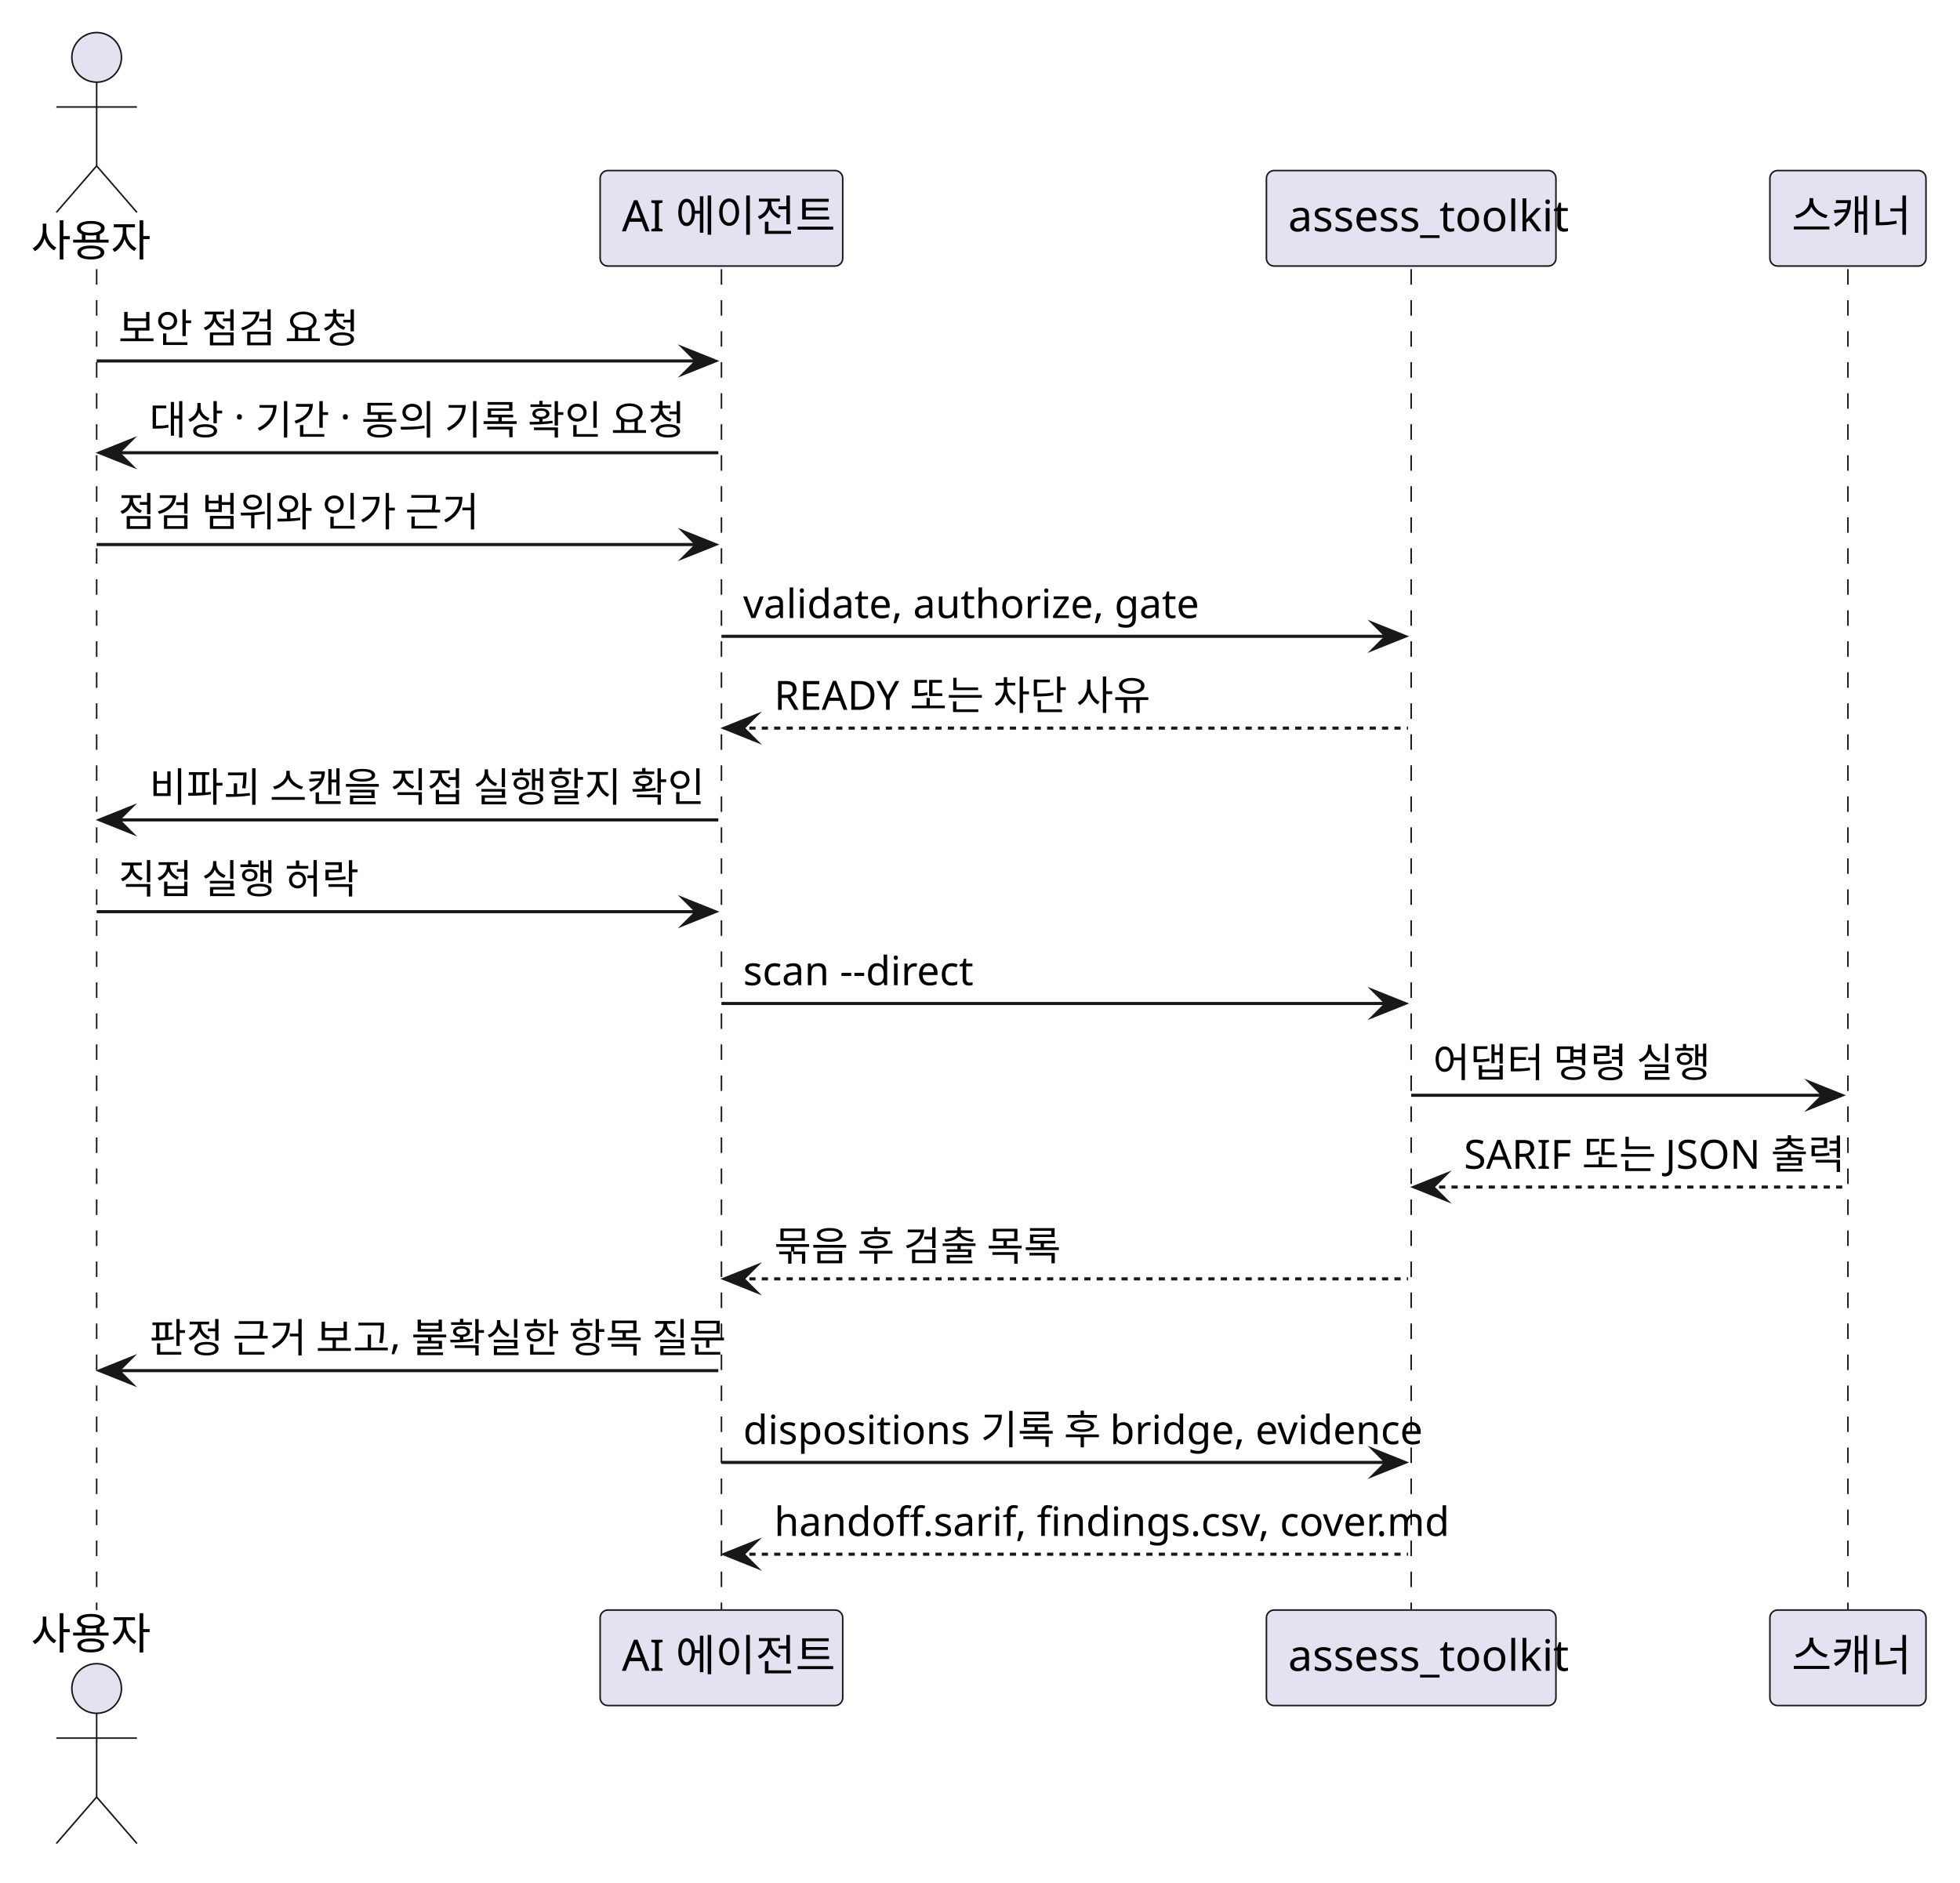
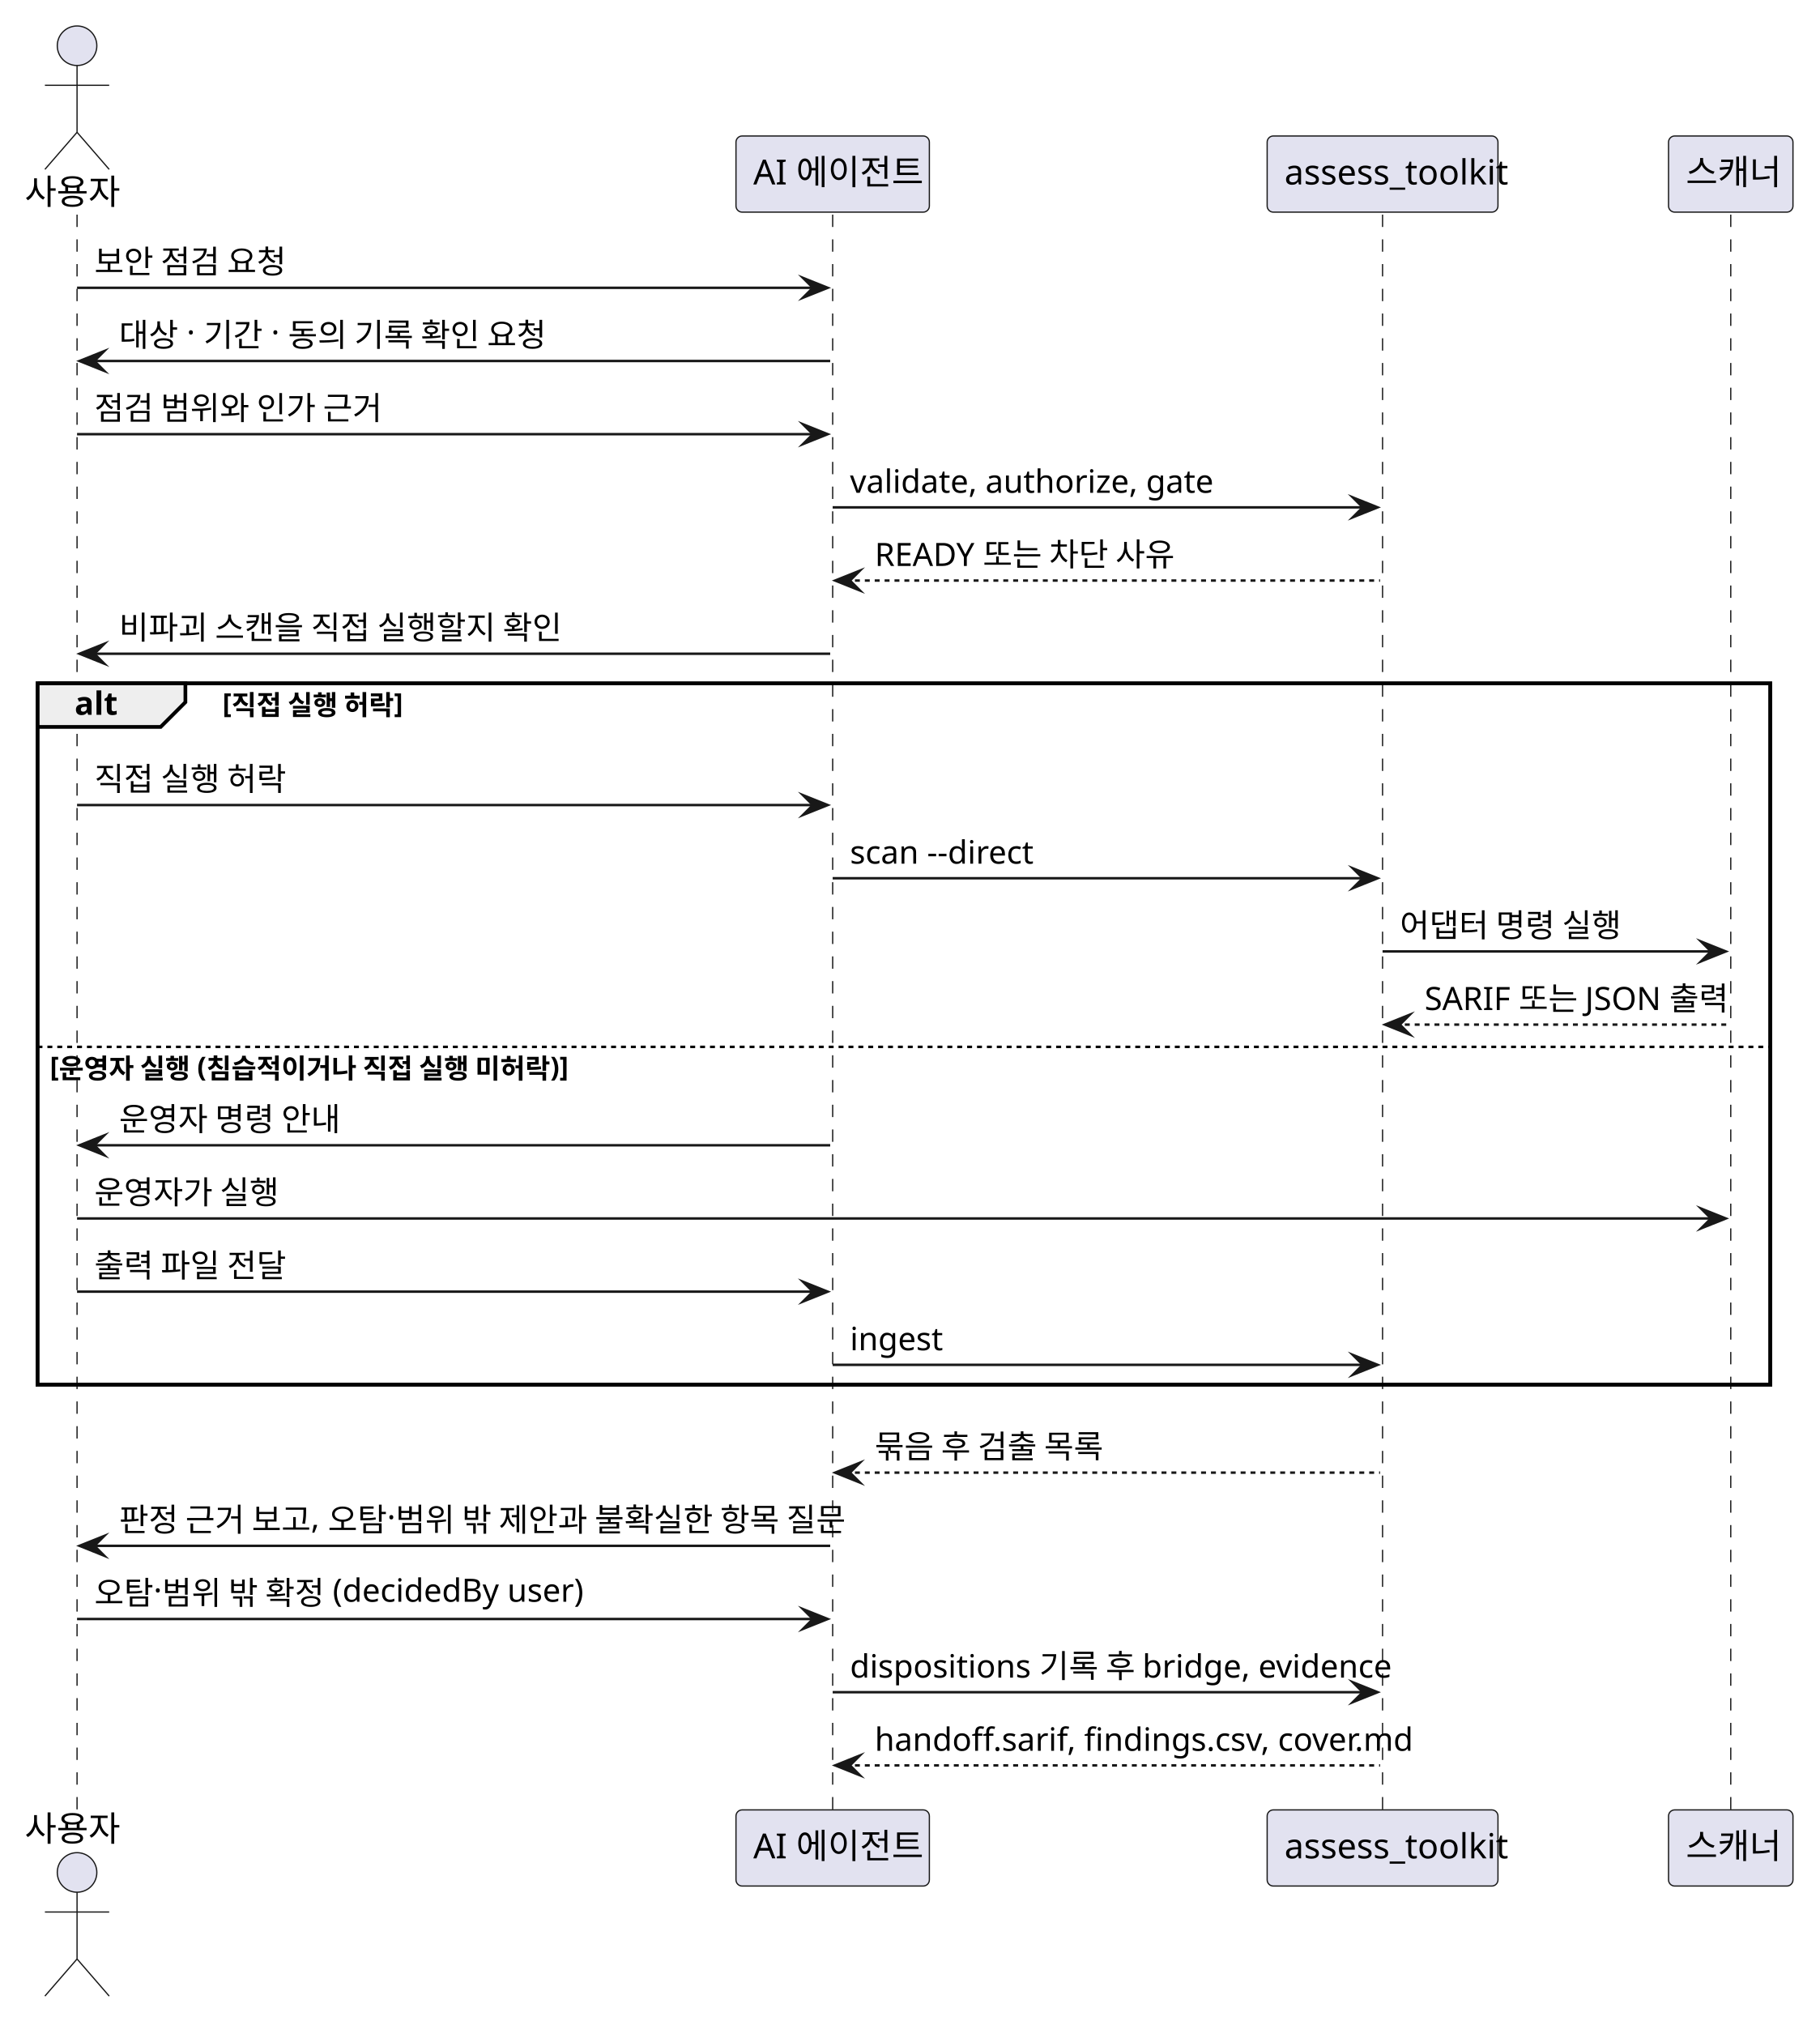
- <svg xmlns="http://www.w3.org/2000/svg" version="1.1" data-diagram-type="SEQUENCE" style="width:632px;height:607px;background:#FFFFFF;" width="632px" height="607px" viewBox="0 0 632 607" zoomAndPan="magnify" preserveAspectRatio="none" contentStyleType="text/css">
+ <svg xmlns="http://www.w3.org/2000/svg" version="1.1" data-diagram-type="SEQUENCE" style="width:736px;height:819px;background:#FFFFFF;" width="736px" height="819px" viewBox="0 0 736 819" zoomAndPan="magnify" preserveAspectRatio="none" contentStyleType="text/css">
  <defs />
  <g font-family="sans-serif" lengthAdjust="spacing">
+     <rect x="15.165" y="276.4" width="700.856" height="283.6" fill="none" style="stroke:#000;stroke-width:1.5;" />
    <g class="participant-lifeline" data-qualified-name="U" data-entity-uid="part1" id="part1-lifeline" data-source-line="5">
      <g>
-         <rect x="27.665" y="86.8" width="8" height="432.4" fill="#000" fill-opacity="0" />
-         <line x1="31.165" y1="86.8" x2="31.165" y2="519.2" style="stroke:#181818;stroke-width:0.5;stroke-dasharray:5,5;" />
+         <rect x="27.665" y="86.8" width="8" height="645.2" fill="#000" fill-opacity="0" />
+         <line x1="31.165" y1="86.8" x2="31.165" y2="732" style="stroke:#181818;stroke-width:0.5;stroke-dasharray:5,5;" />
      </g>
    </g>
    <g class="participant-lifeline" data-qualified-name="A" data-entity-uid="part2" id="part2-lifeline" data-source-line="6">
      <g>
-         <rect x="229.128" y="86.8" width="8" height="432.4" fill="#000" fill-opacity="0" />
-         <line x1="232.628" y1="86.8" x2="232.628" y2="519.2" style="stroke:#181818;stroke-width:0.5;stroke-dasharray:5,5;" />
+         <rect x="333.284" y="86.8" width="8" height="645.2" fill="#000" fill-opacity="0" />
+         <line x1="336.784" y1="86.8" x2="336.784" y2="732" style="stroke:#181818;stroke-width:0.5;stroke-dasharray:5,5;" />
      </g>
    </g>
    <g class="participant-lifeline" data-qualified-name="T" data-entity-uid="part3" id="part3-lifeline" data-source-line="7">
      <g>
-         <rect x="451.534" y="86.8" width="8" height="432.4" fill="#000" fill-opacity="0" />
-         <line x1="455.034" y1="86.8" x2="455.034" y2="519.2" style="stroke:#181818;stroke-width:0.5;stroke-dasharray:5,5;" />
+         <rect x="555.69" y="86.8" width="8" height="645.2" fill="#000" fill-opacity="0" />
+         <line x1="559.19" y1="86.8" x2="559.19" y2="732" style="stroke:#181818;stroke-width:0.5;stroke-dasharray:5,5;" />
      </g>
    </g>
    <g class="participant-lifeline" data-qualified-name="S" data-entity-uid="part4" id="part4-lifeline" data-source-line="8">
      <g>
-         <rect x="592.365" y="86.8" width="8" height="432.4" fill="#000" fill-opacity="0" />
-         <line x1="595.865" y1="86.8" x2="595.865" y2="519.2" style="stroke:#181818;stroke-width:0.5;stroke-dasharray:5,5;" />
+         <rect x="696.521" y="86.8" width="8" height="645.2" fill="#000" fill-opacity="0" />
+         <line x1="700.021" y1="86.8" x2="700.021" y2="732" style="stroke:#181818;stroke-width:0.5;stroke-dasharray:5,5;" />
      </g>
    </g>
    <g class="participant participant-head" data-qualified-name="U" data-entity-uid="part1" id="part1-head" data-source-line="5">
      <text x="10" y="82.6" fill="#000" font-size="14" textLength="36.33" font-family="'Apple SD Gothic Neo'">사용자</text>
      <ellipse cx="31.165" cy="18.5" rx="8" ry="8" fill="#E2E2F0" style="stroke:#181818;stroke-width:0.5;" />
      <path d="M31.165,26.5 L31.165,53.5 M18.165,34.5 L44.165,34.5 M31.165,53.5 L18.165,68.5 M31.165,53.5 L44.165,68.5" style="stroke:#181818;stroke-width:0.5;" fill="none" />
    </g>
    <g class="participant participant-head" data-qualified-name="A" data-entity-uid="part2" id="part2-head" data-source-line="6">
-       <rect x="193.519" y="55" width="78.218" height="30.8" fill="#E2E2F0" style="stroke:#181818;stroke-width:0.5;" rx="2.5" ry="2.5" />
-       <text x="200.519" y="74.6" fill="#000" font-size="14" textLength="64.218" font-family="'Apple SD Gothic Neo'">AI 에이전트</text>
+       <rect x="297.675" y="55" width="78.218" height="30.8" fill="#E2E2F0" style="stroke:#181818;stroke-width:0.5;" rx="2.5" ry="2.5" />
+       <text x="304.675" y="74.6" fill="#000" font-size="14" textLength="64.218" font-family="'Apple SD Gothic Neo'">AI 에이전트</text>
    </g>
    <g class="participant participant-head" data-qualified-name="T" data-entity-uid="part3" id="part3-head" data-source-line="7">
-       <rect x="408.358" y="55" width="93.352" height="30.8" fill="#E2E2F0" style="stroke:#181818;stroke-width:0.5;" rx="2.5" ry="2.5" />
-       <text x="415.358" y="74.6" fill="#000" font-size="14" textLength="79.352" font-family="'Apple SD Gothic Neo'">assess_toolkit</text>
+       <rect x="512.514" y="55" width="93.352" height="30.8" fill="#E2E2F0" style="stroke:#181818;stroke-width:0.5;" rx="2.5" ry="2.5" />
+       <text x="519.514" y="74.6" fill="#000" font-size="14" textLength="79.352" font-family="'Apple SD Gothic Neo'">assess_toolkit</text>
    </g>
    <g class="participant participant-head" data-qualified-name="S" data-entity-uid="part4" id="part4-head" data-source-line="8">
-       <rect x="570.7" y="55" width="50.33" height="30.8" fill="#E2E2F0" style="stroke:#181818;stroke-width:0.5;" rx="2.5" ry="2.5" />
-       <text x="577.7" y="74.6" fill="#000" font-size="14" textLength="36.33" font-family="'Apple SD Gothic Neo'">스캐너</text>
+       <rect x="674.856" y="55" width="50.33" height="30.8" fill="#E2E2F0" style="stroke:#181818;stroke-width:0.5;" rx="2.5" ry="2.5" />
+       <text x="681.856" y="74.6" fill="#000" font-size="14" textLength="36.33" font-family="'Apple SD Gothic Neo'">스캐너</text>
    </g>
    <g class="participant participant-tail" data-qualified-name="U" data-entity-uid="part1" id="part1-tail" data-source-line="5">
-       <text x="10" y="531.8" fill="#000" font-size="14" textLength="36.33" font-family="'Apple SD Gothic Neo'">사용자</text>
-       <ellipse cx="31.165" cy="544.5" rx="8" ry="8" fill="#E2E2F0" style="stroke:#181818;stroke-width:0.5;" />
-       <path d="M31.165,552.5 L31.165,579.5 M18.165,560.5 L44.165,560.5 M31.165,579.5 L18.165,594.5 M31.165,579.5 L44.165,594.5" style="stroke:#181818;stroke-width:0.5;" fill="none" />
+       <text x="10" y="744.6" fill="#000" font-size="14" textLength="36.33" font-family="'Apple SD Gothic Neo'">사용자</text>
+       <ellipse cx="31.165" cy="757.3" rx="8" ry="8" fill="#E2E2F0" style="stroke:#181818;stroke-width:0.5;" />
+       <path d="M31.165,765.3 L31.165,792.3 M18.165,773.3 L44.165,773.3 M31.165,792.3 L18.165,807.3 M31.165,792.3 L44.165,807.3" style="stroke:#181818;stroke-width:0.5;" fill="none" />
    </g>
    <g class="participant participant-tail" data-qualified-name="A" data-entity-uid="part2" id="part2-tail" data-source-line="6">
-       <rect x="193.519" y="519.2" width="78.218" height="30.8" fill="#E2E2F0" style="stroke:#181818;stroke-width:0.5;" rx="2.5" ry="2.5" />
-       <text x="200.519" y="538.8" fill="#000" font-size="14" textLength="64.218" font-family="'Apple SD Gothic Neo'">AI 에이전트</text>
+       <rect x="297.675" y="732" width="78.218" height="30.8" fill="#E2E2F0" style="stroke:#181818;stroke-width:0.5;" rx="2.5" ry="2.5" />
+       <text x="304.675" y="751.6" fill="#000" font-size="14" textLength="64.218" font-family="'Apple SD Gothic Neo'">AI 에이전트</text>
    </g>
    <g class="participant participant-tail" data-qualified-name="T" data-entity-uid="part3" id="part3-tail" data-source-line="7">
-       <rect x="408.358" y="519.2" width="93.352" height="30.8" fill="#E2E2F0" style="stroke:#181818;stroke-width:0.5;" rx="2.5" ry="2.5" />
-       <text x="415.358" y="538.8" fill="#000" font-size="14" textLength="79.352" font-family="'Apple SD Gothic Neo'">assess_toolkit</text>
+       <rect x="512.514" y="732" width="93.352" height="30.8" fill="#E2E2F0" style="stroke:#181818;stroke-width:0.5;" rx="2.5" ry="2.5" />
+       <text x="519.514" y="751.6" fill="#000" font-size="14" textLength="79.352" font-family="'Apple SD Gothic Neo'">assess_toolkit</text>
    </g>
    <g class="participant participant-tail" data-qualified-name="S" data-entity-uid="part4" id="part4-tail" data-source-line="8">
-       <rect x="570.7" y="519.2" width="50.33" height="30.8" fill="#E2E2F0" style="stroke:#181818;stroke-width:0.5;" rx="2.5" ry="2.5" />
-       <text x="577.7" y="538.8" fill="#000" font-size="14" textLength="36.33" font-family="'Apple SD Gothic Neo'">스캐너</text>
+       <rect x="674.856" y="732" width="50.33" height="30.8" fill="#E2E2F0" style="stroke:#181818;stroke-width:0.5;" rx="2.5" ry="2.5" />
+       <text x="681.856" y="751.6" fill="#000" font-size="14" textLength="36.33" font-family="'Apple SD Gothic Neo'">스캐너</text>
    </g>
    <g class="message" data-entity-1="part1" data-entity-2="part2" id="msg1" data-source-line="9">
-       <polygon points="220.628,112.4,230.628,116.4,220.628,120.4,224.628,116.4" fill="#181818" style="stroke:#181818;stroke-width:1;stroke-linejoin:miter;stroke-miterlimit:10;" />
-       <line x1="31.165" y1="116.4" x2="226.628" y2="116.4" style="stroke:#181818;stroke-width:1;" />
+       <polygon points="324.784,112.4,334.784,116.4,324.784,120.4,328.784,116.4" fill="#181818" style="stroke:#181818;stroke-width:1;stroke-linejoin:miter;stroke-miterlimit:10;" />
+       <line x1="31.165" y1="116.4" x2="330.784" y2="116.4" style="stroke:#181818;stroke-width:1;" />
      <text x="38.165" y="110.5" fill="#000" font-size="13" textLength="74.308" font-family="'Apple SD Gothic Neo'">보안 점검 요청</text>
    </g>
    <g class="message" data-entity-1="part2" data-entity-2="part1" id="msg2" data-source-line="10">
      <polygon points="42.165,142,32.165,146,42.165,150,38.165,146" fill="#181818" style="stroke:#181818;stroke-width:1;stroke-linejoin:miter;stroke-miterlimit:10;" />
-       <line x1="36.165" y1="146" x2="231.628" y2="146" style="stroke:#181818;stroke-width:1;" />
+       <line x1="36.165" y1="146" x2="335.784" y2="146" style="stroke:#181818;stroke-width:1;" />
      <text x="48.165" y="140.1" fill="#000" font-size="13" textLength="166.751" font-family="'Apple SD Gothic Neo'">대상 · 기간 · 동의 기록 확인 요청</text>
    </g>
    <g class="message" data-entity-1="part1" data-entity-2="part2" id="msg3" data-source-line="11">
-       <polygon points="220.628,171.6,230.628,175.6,220.628,179.6,224.628,175.6" fill="#181818" style="stroke:#181818;stroke-width:1;stroke-linejoin:miter;stroke-miterlimit:10;" />
-       <line x1="31.165" y1="175.6" x2="226.628" y2="175.6" style="stroke:#181818;stroke-width:1;" />
+       <polygon points="324.784,171.6,334.784,175.6,324.784,179.6,328.784,175.6" fill="#181818" style="stroke:#181818;stroke-width:1;stroke-linejoin:miter;stroke-miterlimit:10;" />
+       <line x1="31.165" y1="175.6" x2="330.784" y2="175.6" style="stroke:#181818;stroke-width:1;" />
      <text x="38.165" y="169.7" fill="#000" font-size="13" textLength="111.462" font-family="'Apple SD Gothic Neo'">점검 범위와 인가 근거</text>
    </g>
    <g class="message" data-entity-1="part2" data-entity-2="part3" id="msg4" data-source-line="12">
-       <polygon points="443.034,201.2,453.034,205.2,443.034,209.2,447.034,205.2" fill="#181818" style="stroke:#181818;stroke-width:1;stroke-linejoin:miter;stroke-miterlimit:10;" />
-       <line x1="232.628" y1="205.2" x2="449.034" y2="205.2" style="stroke:#181818;stroke-width:1;" />
-       <text x="239.628" y="199.3" fill="#000" font-size="13" textLength="130.481" font-family="'Apple SD Gothic Neo'">validate, authorize, gate</text>
+       <polygon points="547.19,201.2,557.19,205.2,547.19,209.2,551.19,205.2" fill="#181818" style="stroke:#181818;stroke-width:1;stroke-linejoin:miter;stroke-miterlimit:10;" />
+       <line x1="336.784" y1="205.2" x2="553.19" y2="205.2" style="stroke:#181818;stroke-width:1;" />
+       <text x="343.784" y="199.3" fill="#000" font-size="13" textLength="130.481" font-family="'Apple SD Gothic Neo'">validate, authorize, gate</text>
    </g>
    <g class="message" data-entity-1="part3" data-entity-2="part2" id="msg5" data-source-line="13">
-       <polygon points="243.628,230.8,233.628,234.8,243.628,238.8,239.628,234.8" fill="#181818" style="stroke:#181818;stroke-width:1;stroke-linejoin:miter;stroke-miterlimit:10;" />
-       <line x1="237.628" y1="234.8" x2="454.034" y2="234.8" style="stroke:#181818;stroke-width:1;stroke-dasharray:2,2;" />
-       <text x="249.628" y="228.9" fill="#000" font-size="13" textLength="115.934" font-family="'Apple SD Gothic Neo'">READY 또는 차단 사유</text>
+       <polygon points="347.784,230.8,337.784,234.8,347.784,238.8,343.784,234.8" fill="#181818" style="stroke:#181818;stroke-width:1;stroke-linejoin:miter;stroke-miterlimit:10;" />
+       <line x1="341.784" y1="234.8" x2="558.19" y2="234.8" style="stroke:#181818;stroke-width:1;stroke-dasharray:2,2;" />
+       <text x="353.784" y="228.9" fill="#000" font-size="13" textLength="115.934" font-family="'Apple SD Gothic Neo'">READY 또는 차단 사유</text>
    </g>
    <g class="message" data-entity-1="part2" data-entity-2="part1" id="msg6" data-source-line="14">
      <polygon points="42.165,260.4,32.165,264.4,42.165,268.4,38.165,264.4" fill="#181818" style="stroke:#181818;stroke-width:1;stroke-linejoin:miter;stroke-miterlimit:10;" />
-       <line x1="36.165" y1="264.4" x2="231.628" y2="264.4" style="stroke:#181818;stroke-width:1;" />
+       <line x1="36.165" y1="264.4" x2="335.784" y2="264.4" style="stroke:#181818;stroke-width:1;" />
      <text x="48.165" y="258.5" fill="#000" font-size="13" textLength="171.106" font-family="'Apple SD Gothic Neo'">비파괴 스캔을 직접 실행할지 확인</text>
    </g>
-     <g class="message" data-entity-1="part1" data-entity-2="part2" id="msg7" data-source-line="15">
-       <polygon points="220.628,290,230.628,294,220.628,298,224.628,294" fill="#181818" style="stroke:#181818;stroke-width:1;stroke-linejoin:miter;stroke-miterlimit:10;" />
-       <line x1="31.165" y1="294" x2="226.628" y2="294" style="stroke:#181818;stroke-width:1;" />
-       <text x="38.165" y="288.1" fill="#000" font-size="13" textLength="74.308" font-family="'Apple SD Gothic Neo'">직접 실행 허락</text>
+     <path d="M15.165,276.4 L74.985,276.4 L74.985,284 L64.985,294 L15.165,294 L15.165,276.4" style="stroke:#000;stroke-width:1.5;" fill="#EEE" />
+     <rect x="15.165" y="276.4" width="700.856" height="283.6" fill="none" style="stroke:#000;stroke-width:1.5;" />
+     <text x="30.165" y="289.1" fill="#000" font-size="13" textLength="14.82" font-weight="700" font-family="'Apple SD Gothic Neo'">alt</text>
+     <text x="89.985" y="288.3" fill="#000" font-size="11" textLength="70.774" font-weight="700" font-family="'Apple SD Gothic Neo'">[직접 실행 허락]</text>
+     <g class="message" data-entity-1="part1" data-entity-2="part2" id="msg7" data-source-line="16">
+       <polygon points="324.784,321.6,334.784,325.6,324.784,329.6,328.784,325.6" fill="#181818" style="stroke:#181818;stroke-width:1;stroke-linejoin:miter;stroke-miterlimit:10;" />
+       <line x1="31.165" y1="325.6" x2="330.784" y2="325.6" style="stroke:#181818;stroke-width:1;" />
+       <text x="38.165" y="319.7" fill="#000" font-size="13" textLength="74.308" font-family="'Apple SD Gothic Neo'">직접 실행 허락</text>
    </g>
-     <g class="message" data-entity-1="part2" data-entity-2="part3" id="msg8" data-source-line="16">
-       <polygon points="443.034,319.6,453.034,323.6,443.034,327.6,447.034,323.6" fill="#181818" style="stroke:#181818;stroke-width:1;stroke-linejoin:miter;stroke-miterlimit:10;" />
-       <line x1="232.628" y1="323.6" x2="449.034" y2="323.6" style="stroke:#181818;stroke-width:1;" />
-       <text x="239.628" y="317.7" fill="#000" font-size="13" textLength="70.434" font-family="'Apple SD Gothic Neo'">scan --direct</text>
+     <g class="message" data-entity-1="part2" data-entity-2="part3" id="msg8" data-source-line="17">
+       <polygon points="547.19,351.2,557.19,355.2,547.19,359.2,551.19,355.2" fill="#181818" style="stroke:#181818;stroke-width:1;stroke-linejoin:miter;stroke-miterlimit:10;" />
+       <line x1="336.784" y1="355.2" x2="553.19" y2="355.2" style="stroke:#181818;stroke-width:1;" />
+       <text x="343.784" y="349.3" fill="#000" font-size="13" textLength="70.434" font-family="'Apple SD Gothic Neo'">scan --direct</text>
    </g>
-     <g class="message" data-entity-1="part3" data-entity-2="part4" id="msg9" data-source-line="17">
-       <polygon points="583.865,349.2,593.865,353.2,583.865,357.2,587.865,353.2" fill="#181818" style="stroke:#181818;stroke-width:1;stroke-linejoin:miter;stroke-miterlimit:10;" />
-       <line x1="455.034" y1="353.2" x2="589.865" y2="353.2" style="stroke:#181818;stroke-width:1;" />
-       <text x="462.034" y="347.3" fill="#000" font-size="13" textLength="85.553" font-family="'Apple SD Gothic Neo'">어댑터 명령 실행</text>
+     <g class="message" data-entity-1="part3" data-entity-2="part4" id="msg9" data-source-line="18">
+       <polygon points="688.021,380.8,698.021,384.8,688.021,388.8,692.021,384.8" fill="#181818" style="stroke:#181818;stroke-width:1;stroke-linejoin:miter;stroke-miterlimit:10;" />
+       <line x1="559.19" y1="384.8" x2="694.021" y2="384.8" style="stroke:#181818;stroke-width:1;" />
+       <text x="566.19" y="378.9" fill="#000" font-size="13" textLength="85.553" font-family="'Apple SD Gothic Neo'">어댑터 명령 실행</text>
    </g>
-     <g class="message" data-entity-1="part4" data-entity-2="part3" id="msg10" data-source-line="18">
-       <polygon points="466.034,378.8,456.034,382.8,466.034,386.8,462.034,382.8" fill="#181818" style="stroke:#181818;stroke-width:1;stroke-linejoin:miter;stroke-miterlimit:10;" />
-       <line x1="460.034" y1="382.8" x2="594.865" y2="382.8" style="stroke:#181818;stroke-width:1;stroke-dasharray:2,2;" />
-       <text x="472.034" y="376.9" fill="#000" font-size="13" textLength="116.831" font-family="'Apple SD Gothic Neo'">SARIF 또는 JSON 출력</text>
+     <g class="message" data-entity-1="part4" data-entity-2="part3" id="msg10" data-source-line="19">
+       <polygon points="570.19,410.4,560.19,414.4,570.19,418.4,566.19,414.4" fill="#181818" style="stroke:#181818;stroke-width:1;stroke-linejoin:miter;stroke-miterlimit:10;" />
+       <line x1="564.19" y1="414.4" x2="699.021" y2="414.4" style="stroke:#181818;stroke-width:1;stroke-dasharray:2,2;" />
+       <text x="576.19" y="408.5" fill="#000" font-size="13" textLength="116.831" font-family="'Apple SD Gothic Neo'">SARIF 또는 JSON 출력</text>
    </g>
-     <g class="message" data-entity-1="part3" data-entity-2="part2" id="msg11" data-source-line="19">
-       <polygon points="243.628,408.4,233.628,412.4,243.628,416.4,239.628,412.4" fill="#181818" style="stroke:#181818;stroke-width:1;stroke-linejoin:miter;stroke-miterlimit:10;" />
-       <line x1="237.628" y1="412.4" x2="454.034" y2="412.4" style="stroke:#181818;stroke-width:1;stroke-dasharray:2,2;" />
-       <text x="249.628" y="406.5" fill="#000" font-size="13" textLength="88.972" font-family="'Apple SD Gothic Neo'">묶음 후 검출 목록</text>
+     <line x1="15.165" y1="423.4" x2="716.021" y2="423.4" style="stroke:#000;stroke-width:1;stroke-dasharray:2,2;" />
+     <text x="20.165" y="435.3" fill="#000" font-size="11" textLength="201.135" font-weight="700" font-family="'Apple SD Gothic Neo'">[운영자 실행 (침습적이거나 직접 실행 미허락)]</text>
+     <g class="message" data-entity-1="part2" data-entity-2="part1" id="msg11" data-source-line="21">
+       <polygon points="42.165,459.2,32.165,463.2,42.165,467.2,38.165,463.2" fill="#181818" style="stroke:#181818;stroke-width:1;stroke-linejoin:miter;stroke-miterlimit:10;" />
+       <line x1="36.165" y1="463.2" x2="335.784" y2="463.2" style="stroke:#181818;stroke-width:1;" />
+       <text x="48.165" y="457.3" fill="#000" font-size="13" textLength="85.553" font-family="'Apple SD Gothic Neo'">운영자 명령 안내</text>
    </g>
-     <g class="message" data-entity-1="part2" data-entity-2="part1" id="msg12" data-source-line="20">
-       <polygon points="42.165,438,32.165,442,42.165,446,38.165,442" fill="#181818" style="stroke:#181818;stroke-width:1;stroke-linejoin:miter;stroke-miterlimit:10;" />
-       <line x1="36.165" y1="442" x2="231.628" y2="442" style="stroke:#181818;stroke-width:1;" />
-       <text x="48.165" y="436.1" fill="#000" font-size="13" textLength="177.463" font-family="'Apple SD Gothic Neo'">판정 근거 보고, 불확실한 항목 질문</text>
+     <g class="message" data-entity-1="part1" data-entity-2="part4" id="msg12" data-source-line="22">
+       <polygon points="688.021,488.8,698.021,492.8,688.021,496.8,692.021,492.8" fill="#181818" style="stroke:#181818;stroke-width:1;stroke-linejoin:miter;stroke-miterlimit:10;" />
+       <line x1="31.165" y1="492.8" x2="694.021" y2="492.8" style="stroke:#181818;stroke-width:1;" />
+       <text x="38.165" y="486.9" fill="#000" font-size="13" textLength="70.889" font-family="'Apple SD Gothic Neo'">운영자가 실행</text>
    </g>
-     <g class="message" data-entity-1="part2" data-entity-2="part3" id="msg13" data-source-line="21">
-       <polygon points="443.034,467.6,453.034,471.6,443.034,475.6,447.034,471.6" fill="#181818" style="stroke:#181818;stroke-width:1;stroke-linejoin:miter;stroke-miterlimit:10;" />
-       <line x1="232.628" y1="471.6" x2="449.034" y2="471.6" style="stroke:#181818;stroke-width:1;" />
-       <text x="239.628" y="465.7" fill="#000" font-size="13" textLength="198.406" font-family="'Apple SD Gothic Neo'">dispositions 기록 후 bridge, evidence</text>
+     <g class="message" data-entity-1="part1" data-entity-2="part2" id="msg13" data-source-line="23">
+       <polygon points="324.784,518.4,334.784,522.4,324.784,526.4,328.784,522.4" fill="#181818" style="stroke:#181818;stroke-width:1;stroke-linejoin:miter;stroke-miterlimit:10;" />
+       <line x1="31.165" y1="522.4" x2="330.784" y2="522.4" style="stroke:#181818;stroke-width:1;" />
+       <text x="38.165" y="516.5" fill="#000" font-size="13" textLength="74.308" font-family="'Apple SD Gothic Neo'">출력 파일 전달</text>
    </g>
-     <g class="message" data-entity-1="part3" data-entity-2="part2" id="msg14" data-source-line="22">
-       <polygon points="243.628,497.2,233.628,501.2,243.628,505.2,239.628,501.2" fill="#181818" style="stroke:#181818;stroke-width:1;stroke-linejoin:miter;stroke-miterlimit:10;" />
-       <line x1="237.628" y1="501.2" x2="454.034" y2="501.2" style="stroke:#181818;stroke-width:1;stroke-dasharray:2,2;" />
-       <text x="249.628" y="495.3" fill="#000" font-size="13" textLength="195.65" font-family="'Apple SD Gothic Neo'">handoff.sarif, findings.csv, cover.md</text>
+     <g class="message" data-entity-1="part2" data-entity-2="part3" id="msg14" data-source-line="24">
+       <polygon points="547.19,548,557.19,552,547.19,556,551.19,552" fill="#181818" style="stroke:#181818;stroke-width:1;stroke-linejoin:miter;stroke-miterlimit:10;" />
+       <line x1="336.784" y1="552" x2="553.19" y2="552" style="stroke:#181818;stroke-width:1;" />
+       <text x="343.784" y="546.1" fill="#000" font-size="13" textLength="32.942" font-family="'Apple SD Gothic Neo'">ingest</text>
+     </g>
+     <g class="message" data-entity-1="part3" data-entity-2="part2" id="msg15" data-source-line="26">
+       <polygon points="347.784,591.6,337.784,595.6,347.784,599.6,343.784,595.6" fill="#181818" style="stroke:#181818;stroke-width:1;stroke-linejoin:miter;stroke-miterlimit:10;" />
+       <line x1="341.784" y1="595.6" x2="558.19" y2="595.6" style="stroke:#181818;stroke-width:1;stroke-dasharray:2,2;" />
+       <text x="353.784" y="589.7" fill="#000" font-size="13" textLength="88.972" font-family="'Apple SD Gothic Neo'">묶음 후 검출 목록</text>
+     </g>
+     <g class="message" data-entity-1="part2" data-entity-2="part1" id="msg16" data-source-line="27">
+       <polygon points="42.165,621.2,32.165,625.2,42.165,629.2,38.165,625.2" fill="#181818" style="stroke:#181818;stroke-width:1;stroke-linejoin:miter;stroke-miterlimit:10;" />
+       <line x1="36.165" y1="625.2" x2="335.784" y2="625.2" style="stroke:#181818;stroke-width:1;" />
+       <text x="48.165" y="619.3" fill="#000" font-size="13" textLength="281.619" font-family="'Apple SD Gothic Neo'">판정 근거 보고, 오탐·범위 밖 제안과 불확실한 항목 질문</text>
+     </g>
+     <g class="message" data-entity-1="part1" data-entity-2="part2" id="msg17" data-source-line="28">
+       <polygon points="324.784,650.8,334.784,654.8,324.784,658.8,328.784,654.8" fill="#181818" style="stroke:#181818;stroke-width:1;stroke-linejoin:miter;stroke-miterlimit:10;" />
+       <line x1="31.165" y1="654.8" x2="330.784" y2="654.8" style="stroke:#181818;stroke-width:1;" />
+       <text x="38.165" y="648.9" fill="#000" font-size="13" textLength="184.795" font-family="'Apple SD Gothic Neo'">오탐·범위 밖 확정 (decidedBy user)</text>
+     </g>
+     <g class="message" data-entity-1="part2" data-entity-2="part3" id="msg18" data-source-line="29">
+       <polygon points="547.19,680.4,557.19,684.4,547.19,688.4,551.19,684.4" fill="#181818" style="stroke:#181818;stroke-width:1;stroke-linejoin:miter;stroke-miterlimit:10;" />
+       <line x1="336.784" y1="684.4" x2="553.19" y2="684.4" style="stroke:#181818;stroke-width:1;" />
+       <text x="343.784" y="678.5" fill="#000" font-size="13" textLength="198.406" font-family="'Apple SD Gothic Neo'">dispositions 기록 후 bridge, evidence</text>
+     </g>
+     <g class="message" data-entity-1="part3" data-entity-2="part2" id="msg19" data-source-line="30">
+       <polygon points="347.784,710,337.784,714,347.784,718,343.784,714" fill="#181818" style="stroke:#181818;stroke-width:1;stroke-linejoin:miter;stroke-miterlimit:10;" />
+       <line x1="341.784" y1="714" x2="558.19" y2="714" style="stroke:#181818;stroke-width:1;stroke-dasharray:2,2;" />
+       <text x="353.784" y="708.1" fill="#000" font-size="13" textLength="195.65" font-family="'Apple SD Gothic Neo'">handoff.sarif, findings.csv, cover.md</text>
    </g>
  </g>
</svg>
